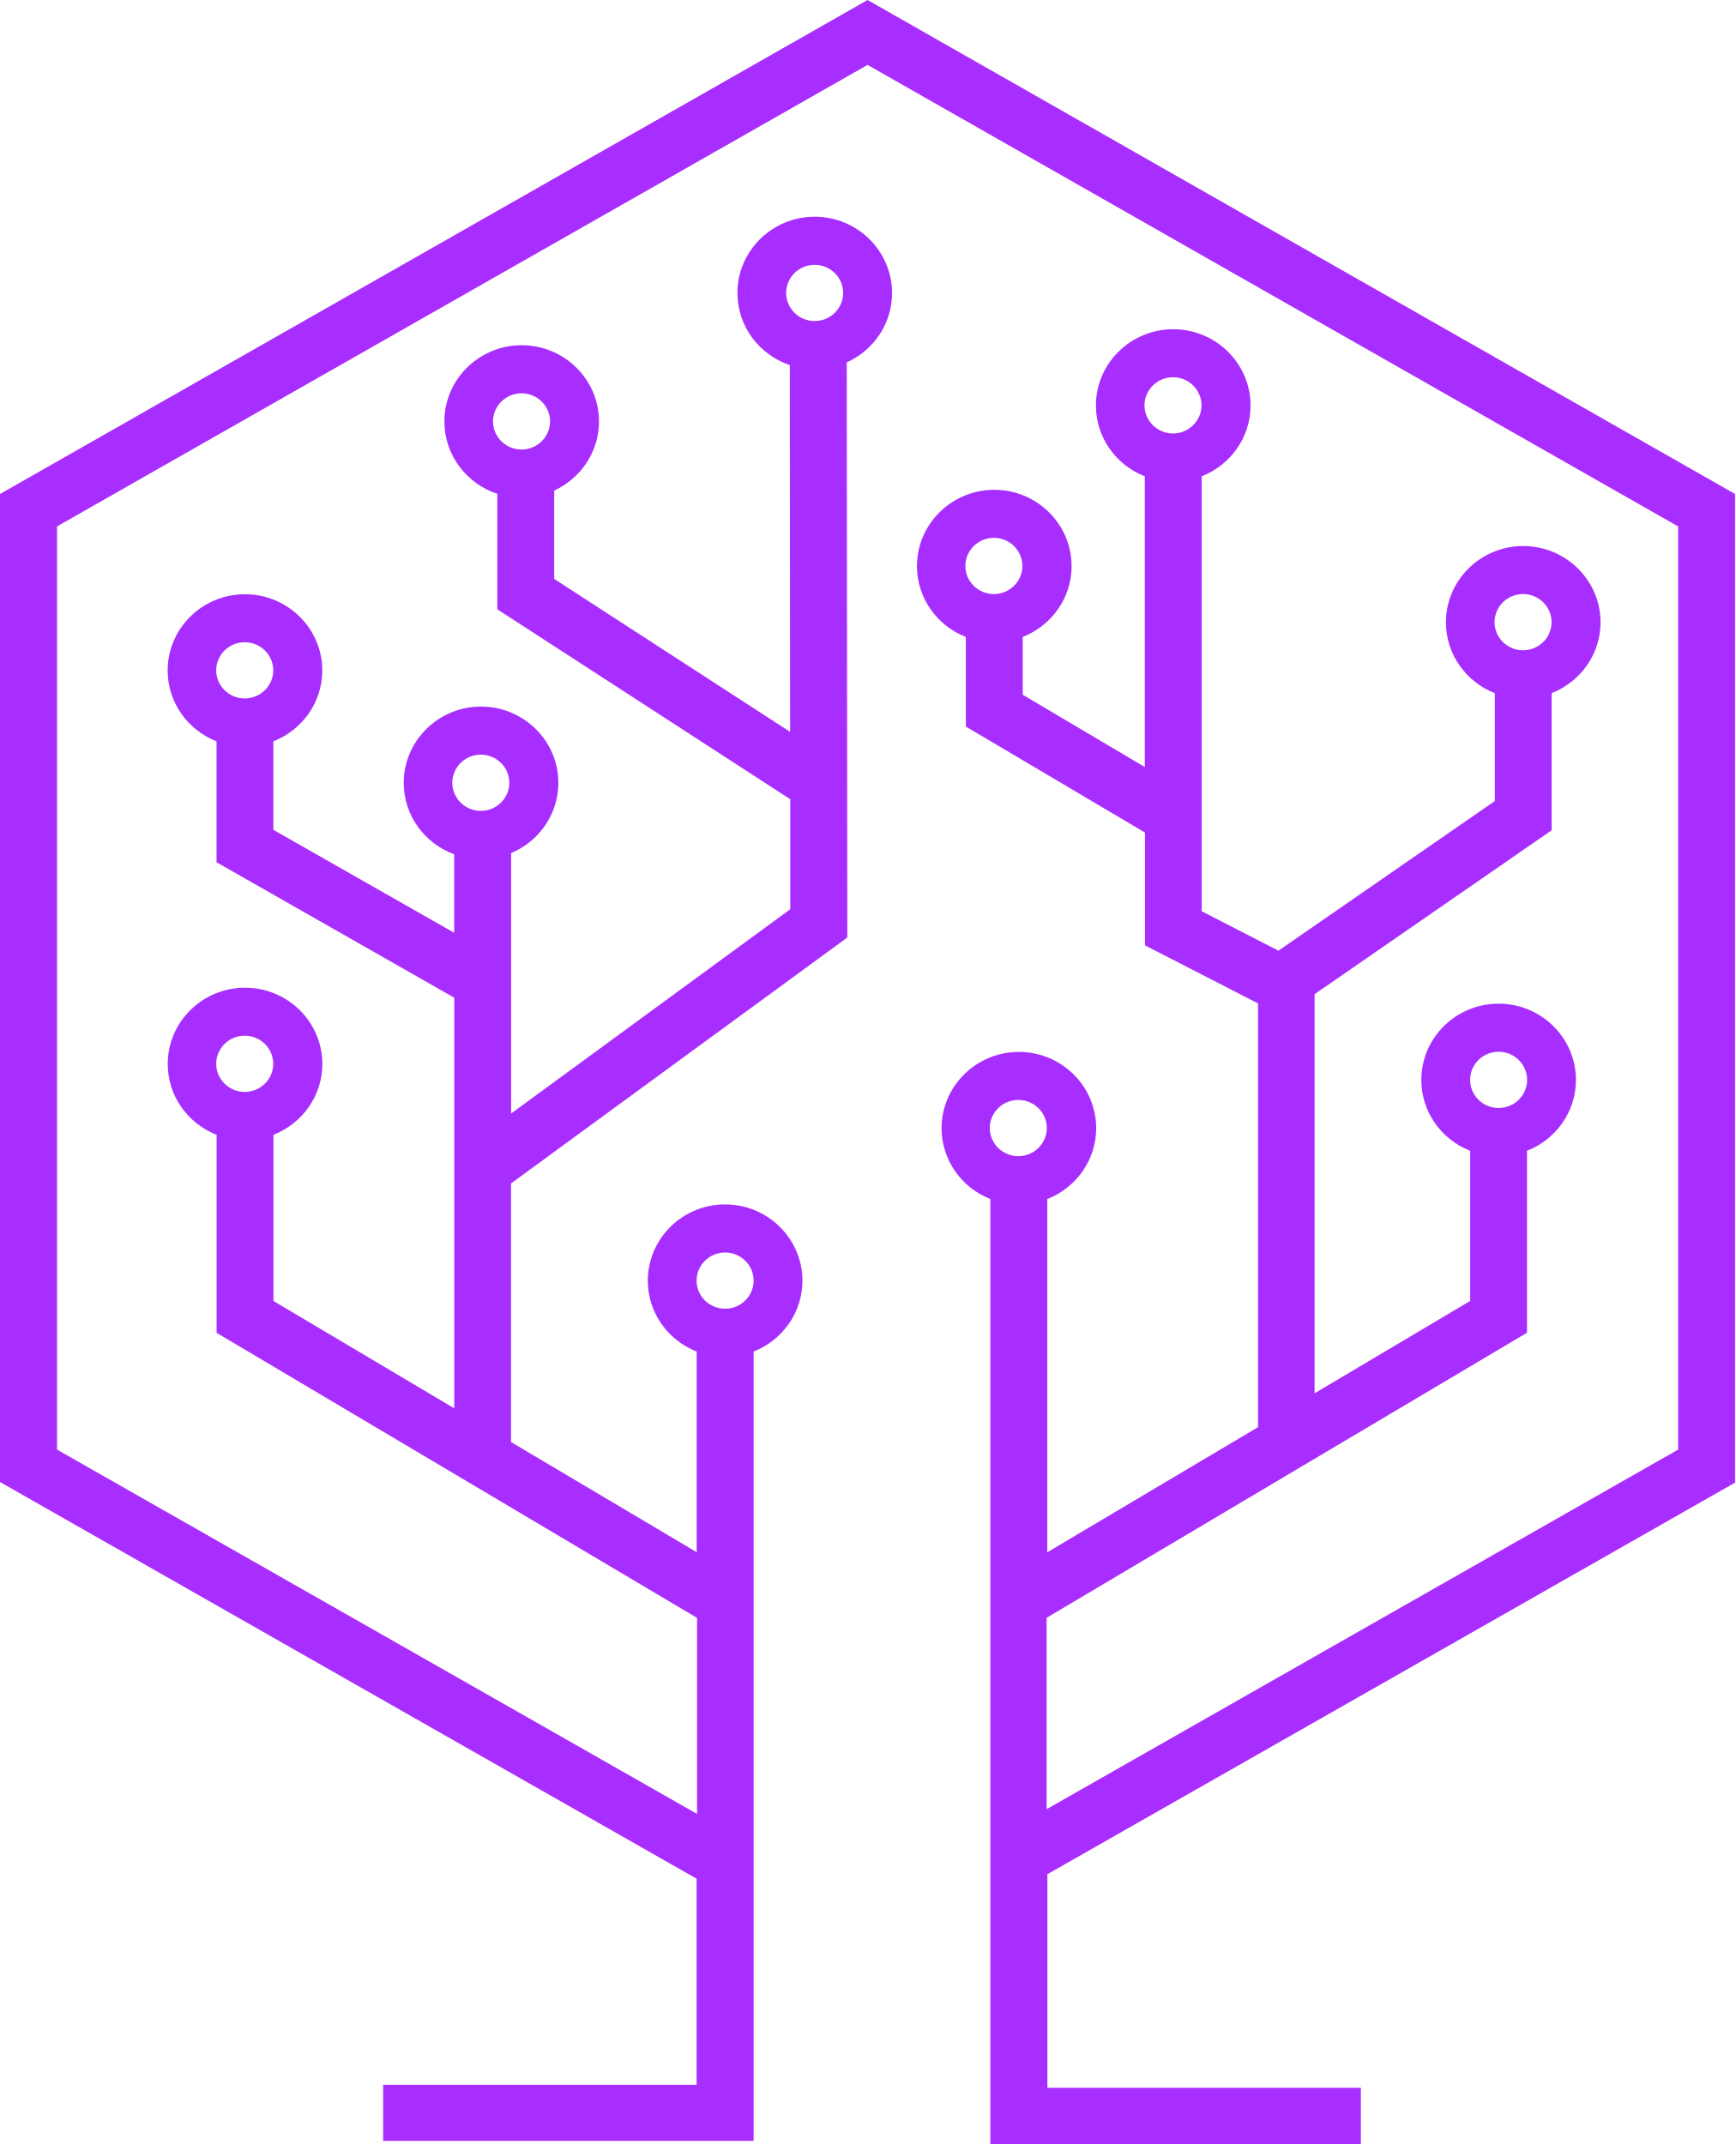
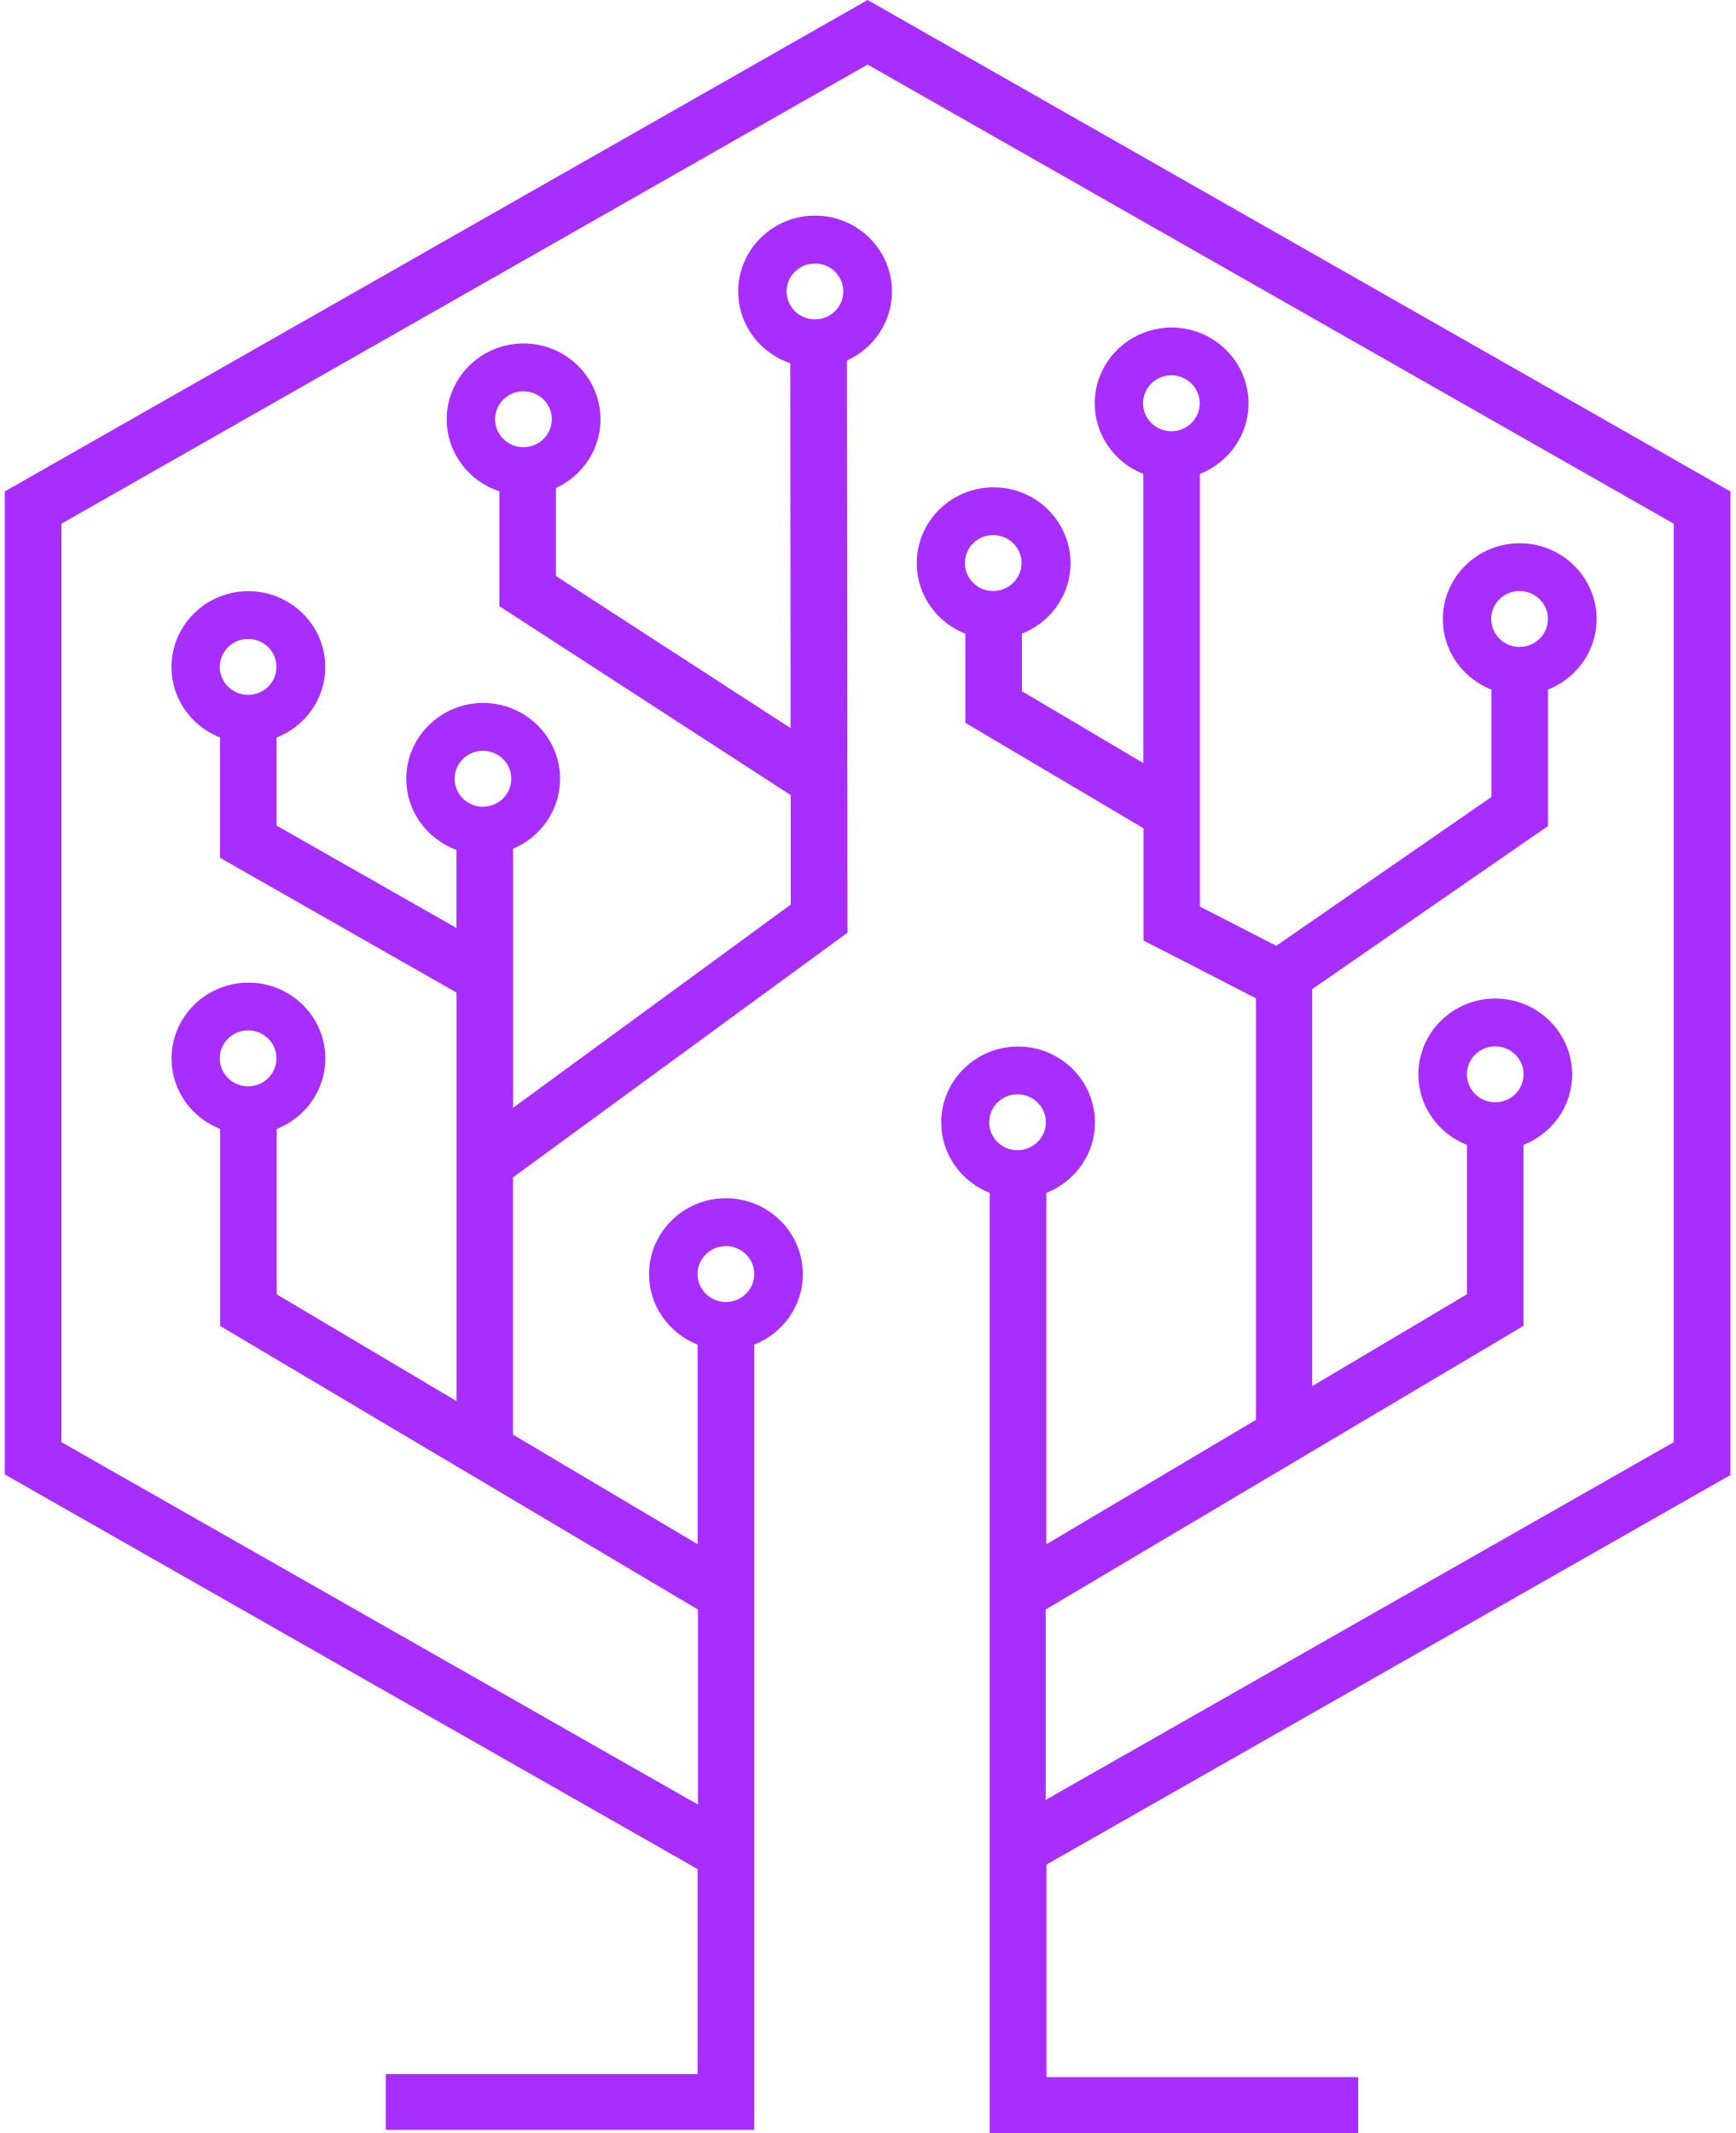
- <svg xmlns="http://www.w3.org/2000/svg" width="51" height="63" viewBox="0 0 51 63" fill="none">
+ <svg xmlns="http://www.w3.org/2000/svg" width="70" height="86" viewBox="0 0 51 63" fill="none">
  <path d="M50.978 43.548V14.516L25.49 0L0 14.516V43.548L20.466 55.204V61.259H11.257V62.91H22.142V39.714C22.982 39.383 23.576 38.576 23.576 37.633C23.576 36.396 22.556 35.391 21.304 35.391C20.052 35.391 19.033 36.396 19.033 37.633C19.033 38.576 19.629 39.386 20.469 39.714V45.61L15.014 42.373V34.775L24.895 27.548L24.878 10.649C25.663 10.295 26.209 9.516 26.209 8.61C26.209 7.374 25.189 6.368 23.937 6.368C22.685 6.368 21.666 7.374 21.666 8.61C21.666 9.592 22.312 10.427 23.205 10.729L23.214 21.505L16.283 17.012V14.415C17.058 14.058 17.599 13.282 17.599 12.385C17.599 11.149 16.579 10.144 15.328 10.144C14.076 10.144 13.056 11.149 13.056 12.385C13.056 13.374 13.71 14.214 14.612 14.511V17.904L23.219 23.485V26.717L15.017 32.72V25.068C15.83 24.726 16.405 23.931 16.405 23.003C16.405 21.767 15.385 20.762 14.133 20.762C12.882 20.762 11.862 21.767 11.862 23.003C11.862 23.966 12.479 24.785 13.344 25.103V27.409L8.032 24.384V21.783C8.873 21.453 9.469 20.646 9.469 19.702C9.469 18.466 8.449 17.461 7.197 17.461C5.945 17.461 4.926 18.466 4.926 19.702C4.926 20.646 5.522 21.455 6.362 21.783V25.337L13.346 29.317V41.382L8.035 38.229V33.345C8.875 33.015 9.471 32.208 9.471 31.264C9.471 30.028 8.451 29.023 7.2 29.023C5.948 29.023 4.928 30.028 4.928 31.264C4.928 32.208 5.524 33.017 6.364 33.345V39.164L20.479 47.54V53.3L1.675 42.595V15.469L25.49 1.907L49.305 15.469V42.595L30.751 53.161V47.538L44.865 39.161V33.815C45.706 33.484 46.302 32.677 46.302 31.734C46.302 30.497 45.282 29.492 44.03 29.492C42.778 29.492 41.759 30.497 41.759 31.734C41.759 32.677 42.355 33.487 43.195 33.815V38.227L38.623 40.941V29.214L45.588 24.398V20.368C46.428 20.037 47.025 19.23 47.025 18.287C47.025 17.05 46.005 16.045 44.753 16.045C43.501 16.045 42.482 17.05 42.482 18.287C42.482 19.23 43.078 20.04 43.918 20.368V23.539L37.561 27.935L35.306 26.776V13.997C36.146 13.666 36.742 12.86 36.742 11.916C36.742 10.679 35.722 9.674 34.471 9.674C33.219 9.674 32.199 10.679 32.199 11.916C32.199 12.86 32.795 13.669 33.635 13.997V22.538L30.048 20.415V18.716C30.888 18.386 31.484 17.579 31.484 16.635C31.484 15.398 30.464 14.393 29.212 14.393C27.96 14.393 26.941 15.398 26.941 16.635C26.941 17.579 27.537 18.388 28.377 18.716V21.349L33.64 24.464V27.779L36.962 29.485V41.936L30.77 45.612V35.233C31.61 34.903 32.206 34.096 32.206 33.152C32.206 31.915 31.187 30.91 29.935 30.91C28.683 30.91 27.664 31.915 27.664 33.152C27.664 34.096 28.26 34.903 29.097 35.233V63H39.983V61.348H30.773V55.072L51 43.553L50.978 43.548ZM15.323 11.557C15.785 11.557 16.161 11.928 16.161 12.383C16.161 12.838 15.785 13.209 15.323 13.209C14.861 13.209 14.485 12.838 14.485 12.383C14.485 11.928 14.861 11.557 15.323 11.557ZM23.935 7.782C24.397 7.782 24.772 8.152 24.772 8.608C24.772 9.063 24.397 9.433 23.935 9.433C23.473 9.433 23.097 9.063 23.097 8.608C23.097 8.152 23.473 7.782 23.935 7.782ZM7.19 18.872C7.652 18.872 8.028 19.242 8.028 19.698C8.028 20.153 7.652 20.523 7.19 20.523C6.728 20.523 6.352 20.153 6.352 19.698C6.352 19.242 6.728 18.872 7.19 18.872ZM14.126 22.175C14.588 22.175 14.964 22.546 14.964 23.001C14.964 23.456 14.588 23.827 14.126 23.827C13.664 23.827 13.289 23.456 13.289 23.001C13.289 22.546 13.664 22.175 14.126 22.175ZM7.19 30.433C7.652 30.433 8.028 30.804 8.028 31.259C8.028 31.715 7.652 32.085 7.19 32.085C6.728 32.085 6.352 31.715 6.352 31.259C6.352 30.804 6.728 30.433 7.19 30.433ZM21.304 36.804C21.766 36.804 22.142 37.175 22.142 37.63C22.142 38.086 21.766 38.456 21.304 38.456C20.842 38.456 20.466 38.086 20.466 37.63C20.466 37.175 20.842 36.804 21.304 36.804ZM44.03 30.905C44.492 30.905 44.868 31.276 44.868 31.731C44.868 32.187 44.492 32.557 44.03 32.557C43.568 32.557 43.193 32.187 43.193 31.731C43.193 31.276 43.568 30.905 44.03 30.905ZM44.748 17.456C45.21 17.456 45.586 17.826 45.586 18.282C45.586 18.737 45.21 19.108 44.748 19.108C44.286 19.108 43.911 18.737 43.911 18.282C43.911 17.826 44.286 17.456 44.748 17.456ZM29.2 15.804C29.662 15.804 30.038 16.175 30.038 16.63C30.038 17.085 29.662 17.456 29.2 17.456C28.738 17.456 28.363 17.085 28.363 16.63C28.363 16.175 28.738 15.804 29.2 15.804ZM34.464 11.085C34.925 11.085 35.301 11.456 35.301 11.911C35.301 12.366 34.925 12.737 34.464 12.737C34.002 12.737 33.626 12.366 33.626 11.911C33.626 11.456 34.002 11.085 34.464 11.085ZM29.918 32.321C30.38 32.321 30.756 32.692 30.756 33.147C30.756 33.602 30.38 33.973 29.918 33.973C29.456 33.973 29.081 33.602 29.081 33.147C29.081 32.692 29.456 32.321 29.918 32.321Z" fill="#A82EFF" />
</svg>
